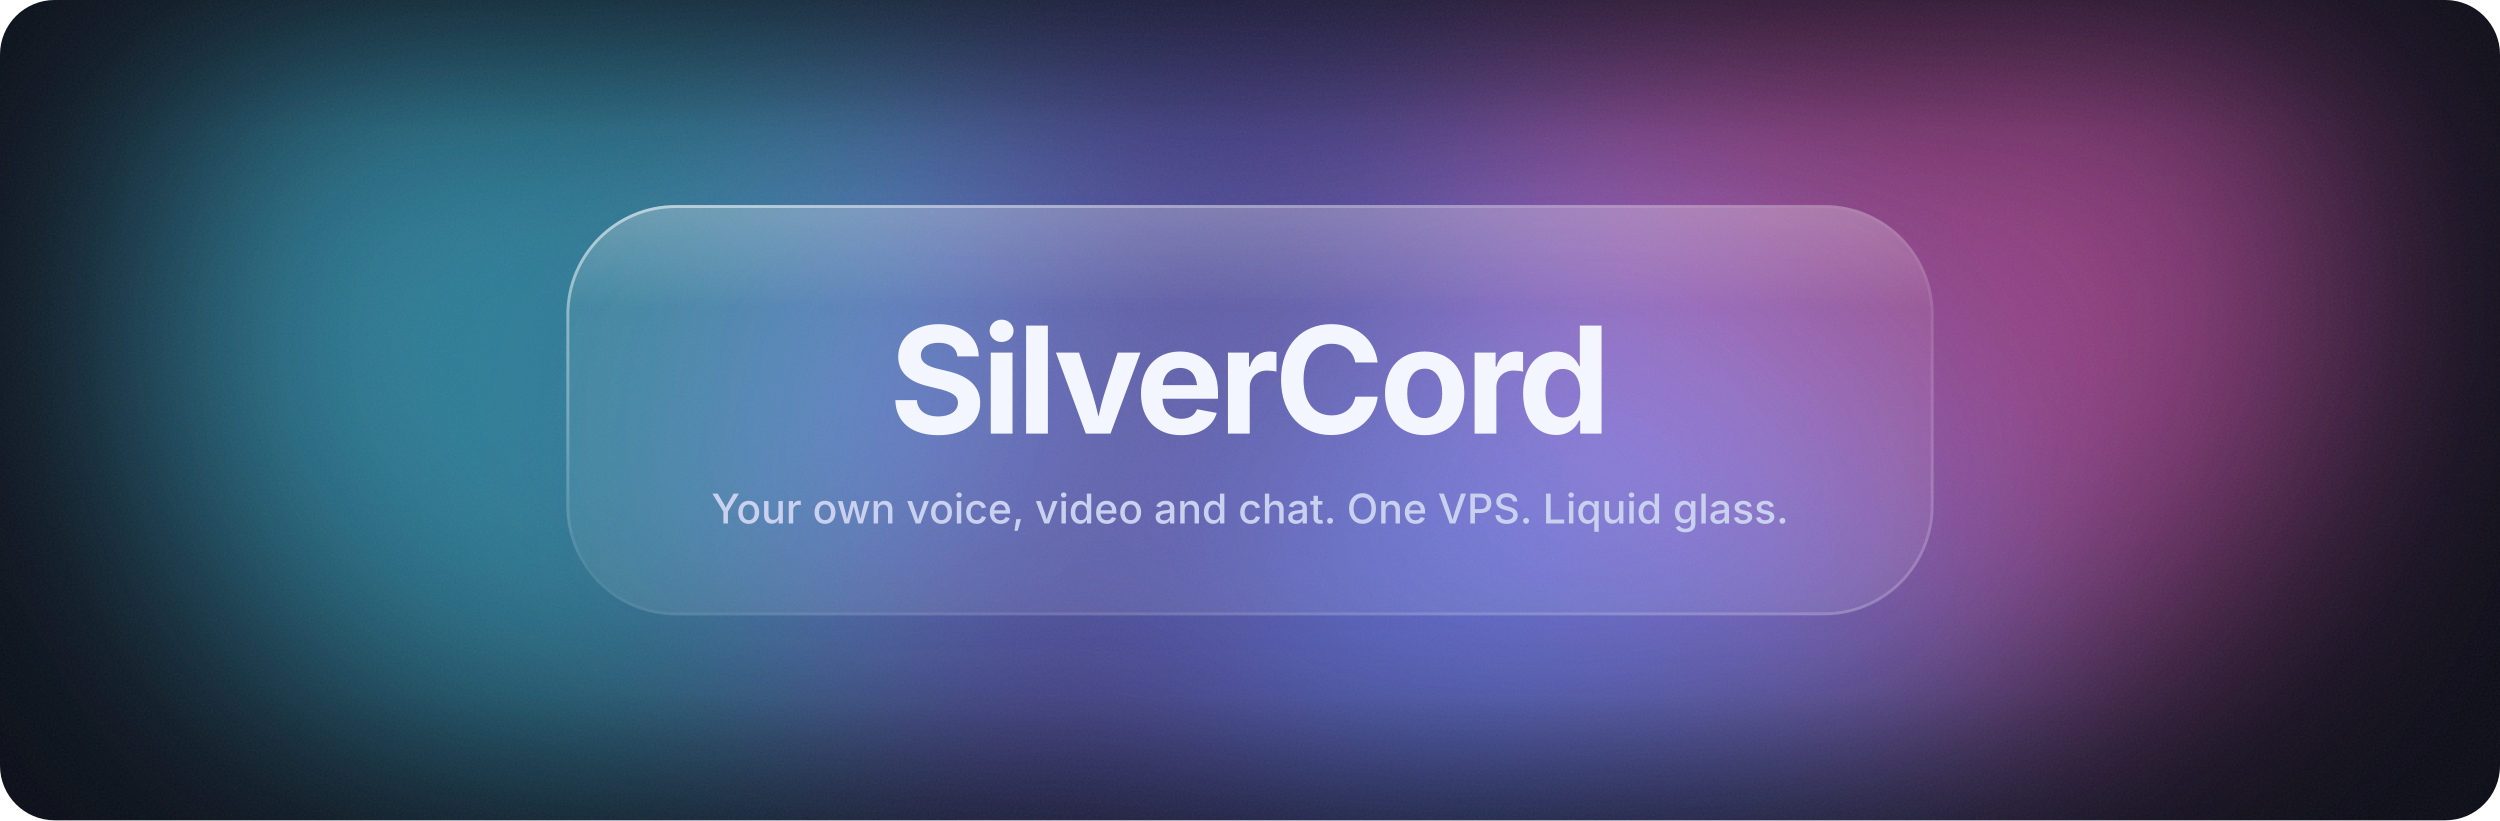
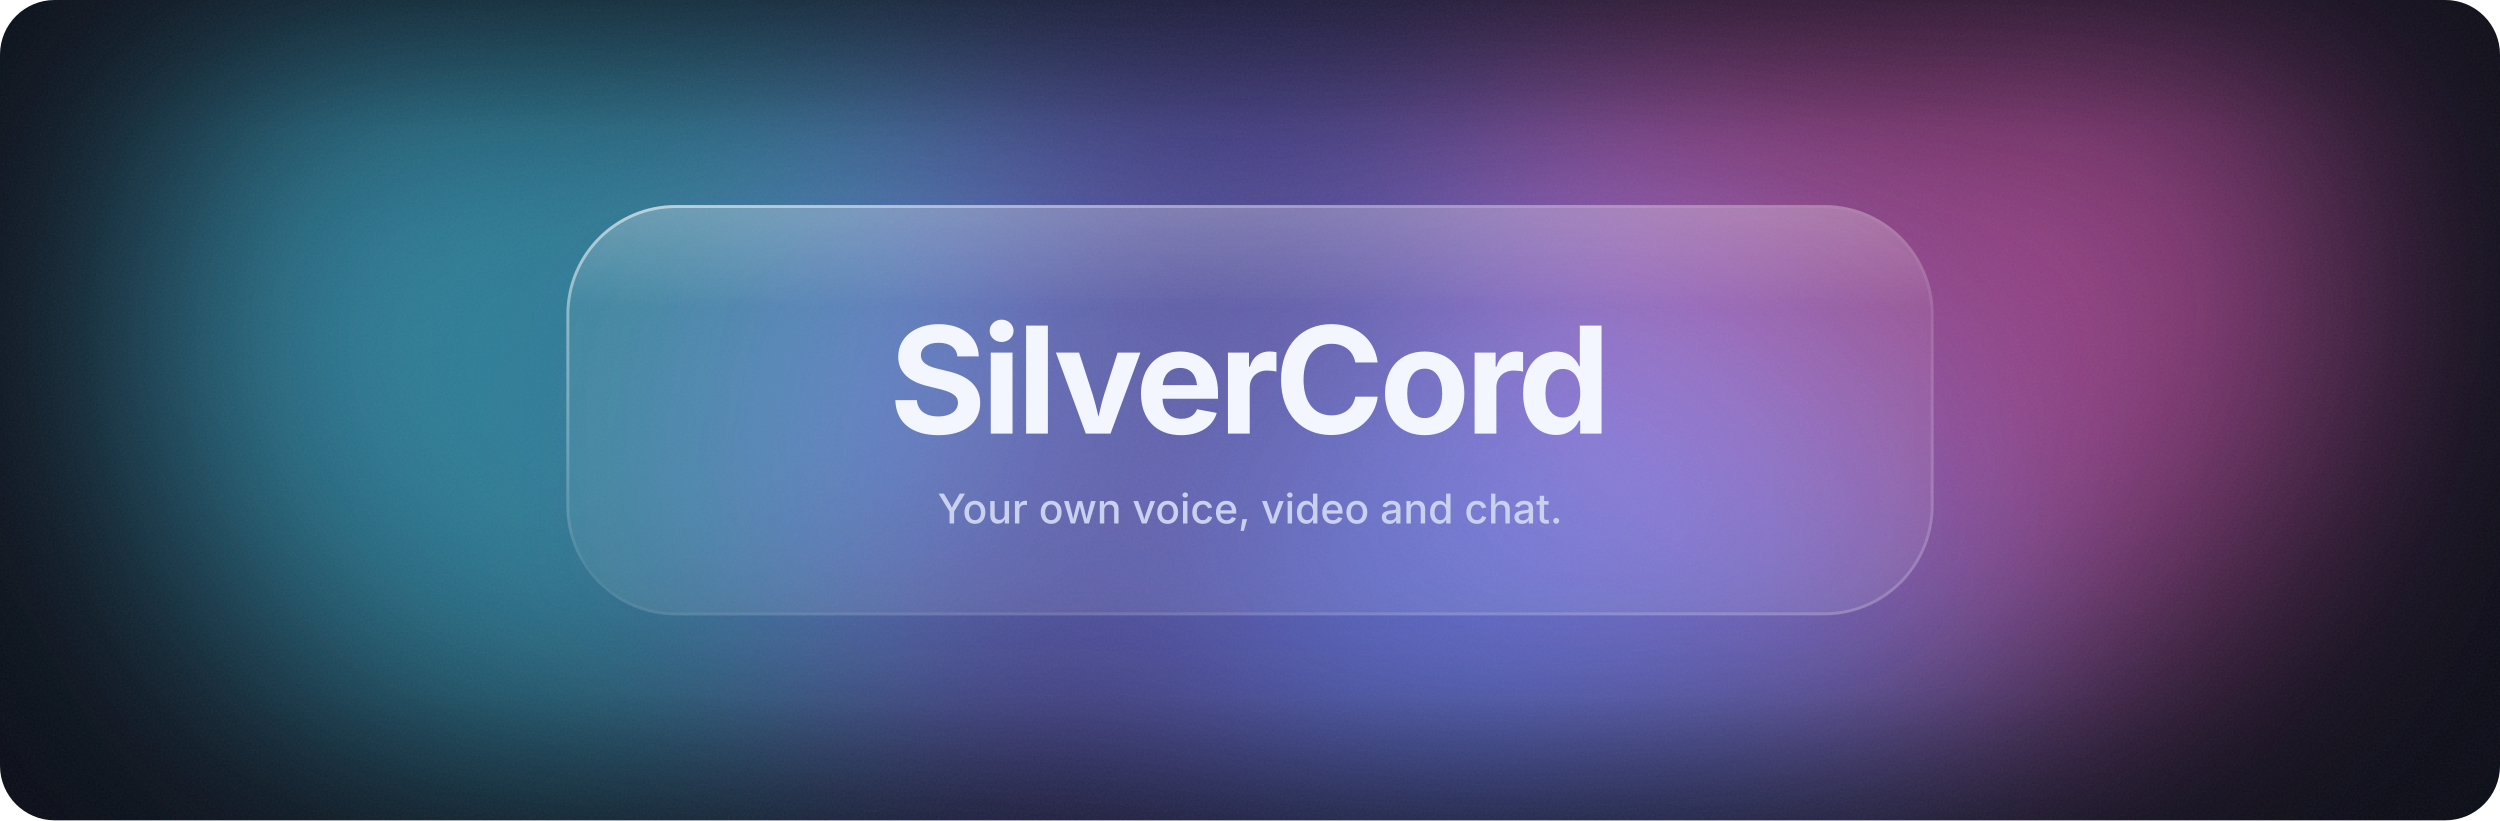
<svg xmlns="http://www.w3.org/2000/svg" width="1280" height="420" viewBox="0 0 1280 420" role="img" aria-label="SilverCord">
  <defs>
    <filter id="aurora" x="-50%" y="-50%" width="200%" height="200%">
      <feGaussianBlur stdDeviation="70" />
    </filter>
    <filter id="grain">
      <feTurbulence type="fractalNoise" baseFrequency="0.9" numOctaves="2" stitchTiles="stitch" />
      <feColorMatrix values="0 0 0 0 1  0 0 0 0 1  0 0 0 0 1  0 0 0 0.05 0" />
    </filter>
    <filter id="soft" x="-20%" y="-40%" width="140%" height="180%">
      <feDropShadow dx="0" dy="18" stdDeviation="22" flood-color="#1B1F4A" flood-opacity="0.55" />
    </filter>
    <linearGradient id="rim" x1="0" y1="0" x2="1" y2="1">
      <stop offset="0" stop-color="rgba(255,255,255,0.55)" />
      <stop offset="0.45" stop-color="rgba(255,255,255,0.04)" />
      <stop offset="1" stop-color="rgba(255,255,255,0.55)" stop-opacity="0.35" />
    </linearGradient>
    <linearGradient id="sheen" x1="0" y1="0" x2="0" y2="1">
      <stop offset="0" stop-color="#FFFFFF" stop-opacity="0.22" />
      <stop offset="0.5" stop-color="#FFFFFF" stop-opacity="0" />
    </linearGradient>
    <radialGradient id="spec" cx="0" cy="0" r="1">
      <stop offset="0" stop-color="#FFFFFF" stop-opacity="0.35" />
      <stop offset="1" stop-color="#FFFFFF" stop-opacity="0" />
    </radialGradient>
    <clipPath id="frame">
      <rect width="1280" height="420" rx="28" />
    </clipPath>
    <clipPath id="card">
      <rect x="290" y="105" width="700" height="210" rx="56" />
    </clipPath>
  </defs>
  <g clip-path="url(#frame)">
    <rect width="1280" height="420" fill="#0A0C16" />
    <g filter="url(#aurora)">
      <circle cx="300" cy="170" r="230" fill="#4FD8FF" opacity="0.55">
        <animateTransform attributeName="transform" type="translate" values="0 0; 60 30; 0 0" dur="18s" repeatCount="indefinite" calcMode="spline" keySplines="0.45 0 0.55 1; 0.45 0 0.55 1" />
      </circle>
      <circle cx="640" cy="250" r="260" fill="#8B7BFF" opacity="0.55">
        <animateTransform attributeName="transform" type="translate" values="0 0; -80 -40; 0 0" dur="22s" repeatCount="indefinite" calcMode="spline" keySplines="0.45 0 0.55 1; 0.45 0 0.55 1" />
      </circle>
      <circle cx="980" cy="150" r="220" fill="#FF6BD6" opacity="0.55">
        <animateTransform attributeName="transform" type="translate" values="0 0; -50 50; 0 0" dur="26s" repeatCount="indefinite" calcMode="spline" keySplines="0.45 0 0.55 1; 0.45 0 0.55 1" />
      </circle>
      <circle cx="820" cy="330" r="200" fill="#6C8CFF" opacity="0.55">
        <animateTransform attributeName="transform" type="translate" values="0 0; 70 -30; 0 0" dur="20s" repeatCount="indefinite" calcMode="spline" keySplines="0.45 0 0.55 1; 0.45 0 0.55 1" />
      </circle>
    </g>
    <rect width="1280" height="420" filter="url(#grain)" />
    <g filter="url(#soft)">
      <rect x="290" y="105" width="700" height="210" rx="56" fill="rgba(255,255,255,0.07)" />
    </g>
    <g clip-path="url(#card)">
      <rect x="290" y="105" width="700" height="105" fill="url(#sheen)" />
      <ellipse cx="0" cy="0" rx="260" ry="140" fill="url(#spec)">
        <animateTransform attributeName="transform" type="translate" values="360 110; 920 140; 360 110" dur="14s" repeatCount="indefinite" calcMode="spline" keySplines="0.45 0 0.55 1; 0.45 0 0.55 1" />
      </ellipse>
    </g>
    <rect x="290.75" y="105.75" width="698.5" height="208.5" rx="55.25" fill="none" stroke="url(#rim)" stroke-width="1.5" />
    <text x="640" y="222" text-anchor="middle" font-family="Figtree, 'Segoe UI Variable Display', 'Segoe UI', Inter, system-ui, sans-serif" font-size="76" font-weight="650" letter-spacing="-2.5" fill="#F4F6FF">SilverCord</text>
-     <text x="640" y="268" text-anchor="middle" font-family="Figtree, 'Segoe UI Variable Display', 'Segoe UI', Inter, system-ui, sans-serif" font-size="21" font-weight="450" fill="#C9D1EE">Your own voice, video and chat. One VPS. Liquid glass.</text>
+     <text x="640" y="268" text-anchor="middle" font-family="Figtree, 'Segoe UI Variable Display', 'Segoe UI', Inter, system-ui, sans-serif" font-size="21" font-weight="450" fill="#C9D1EE">Your own voice, video and chat.</text>
  </g>
</svg>
